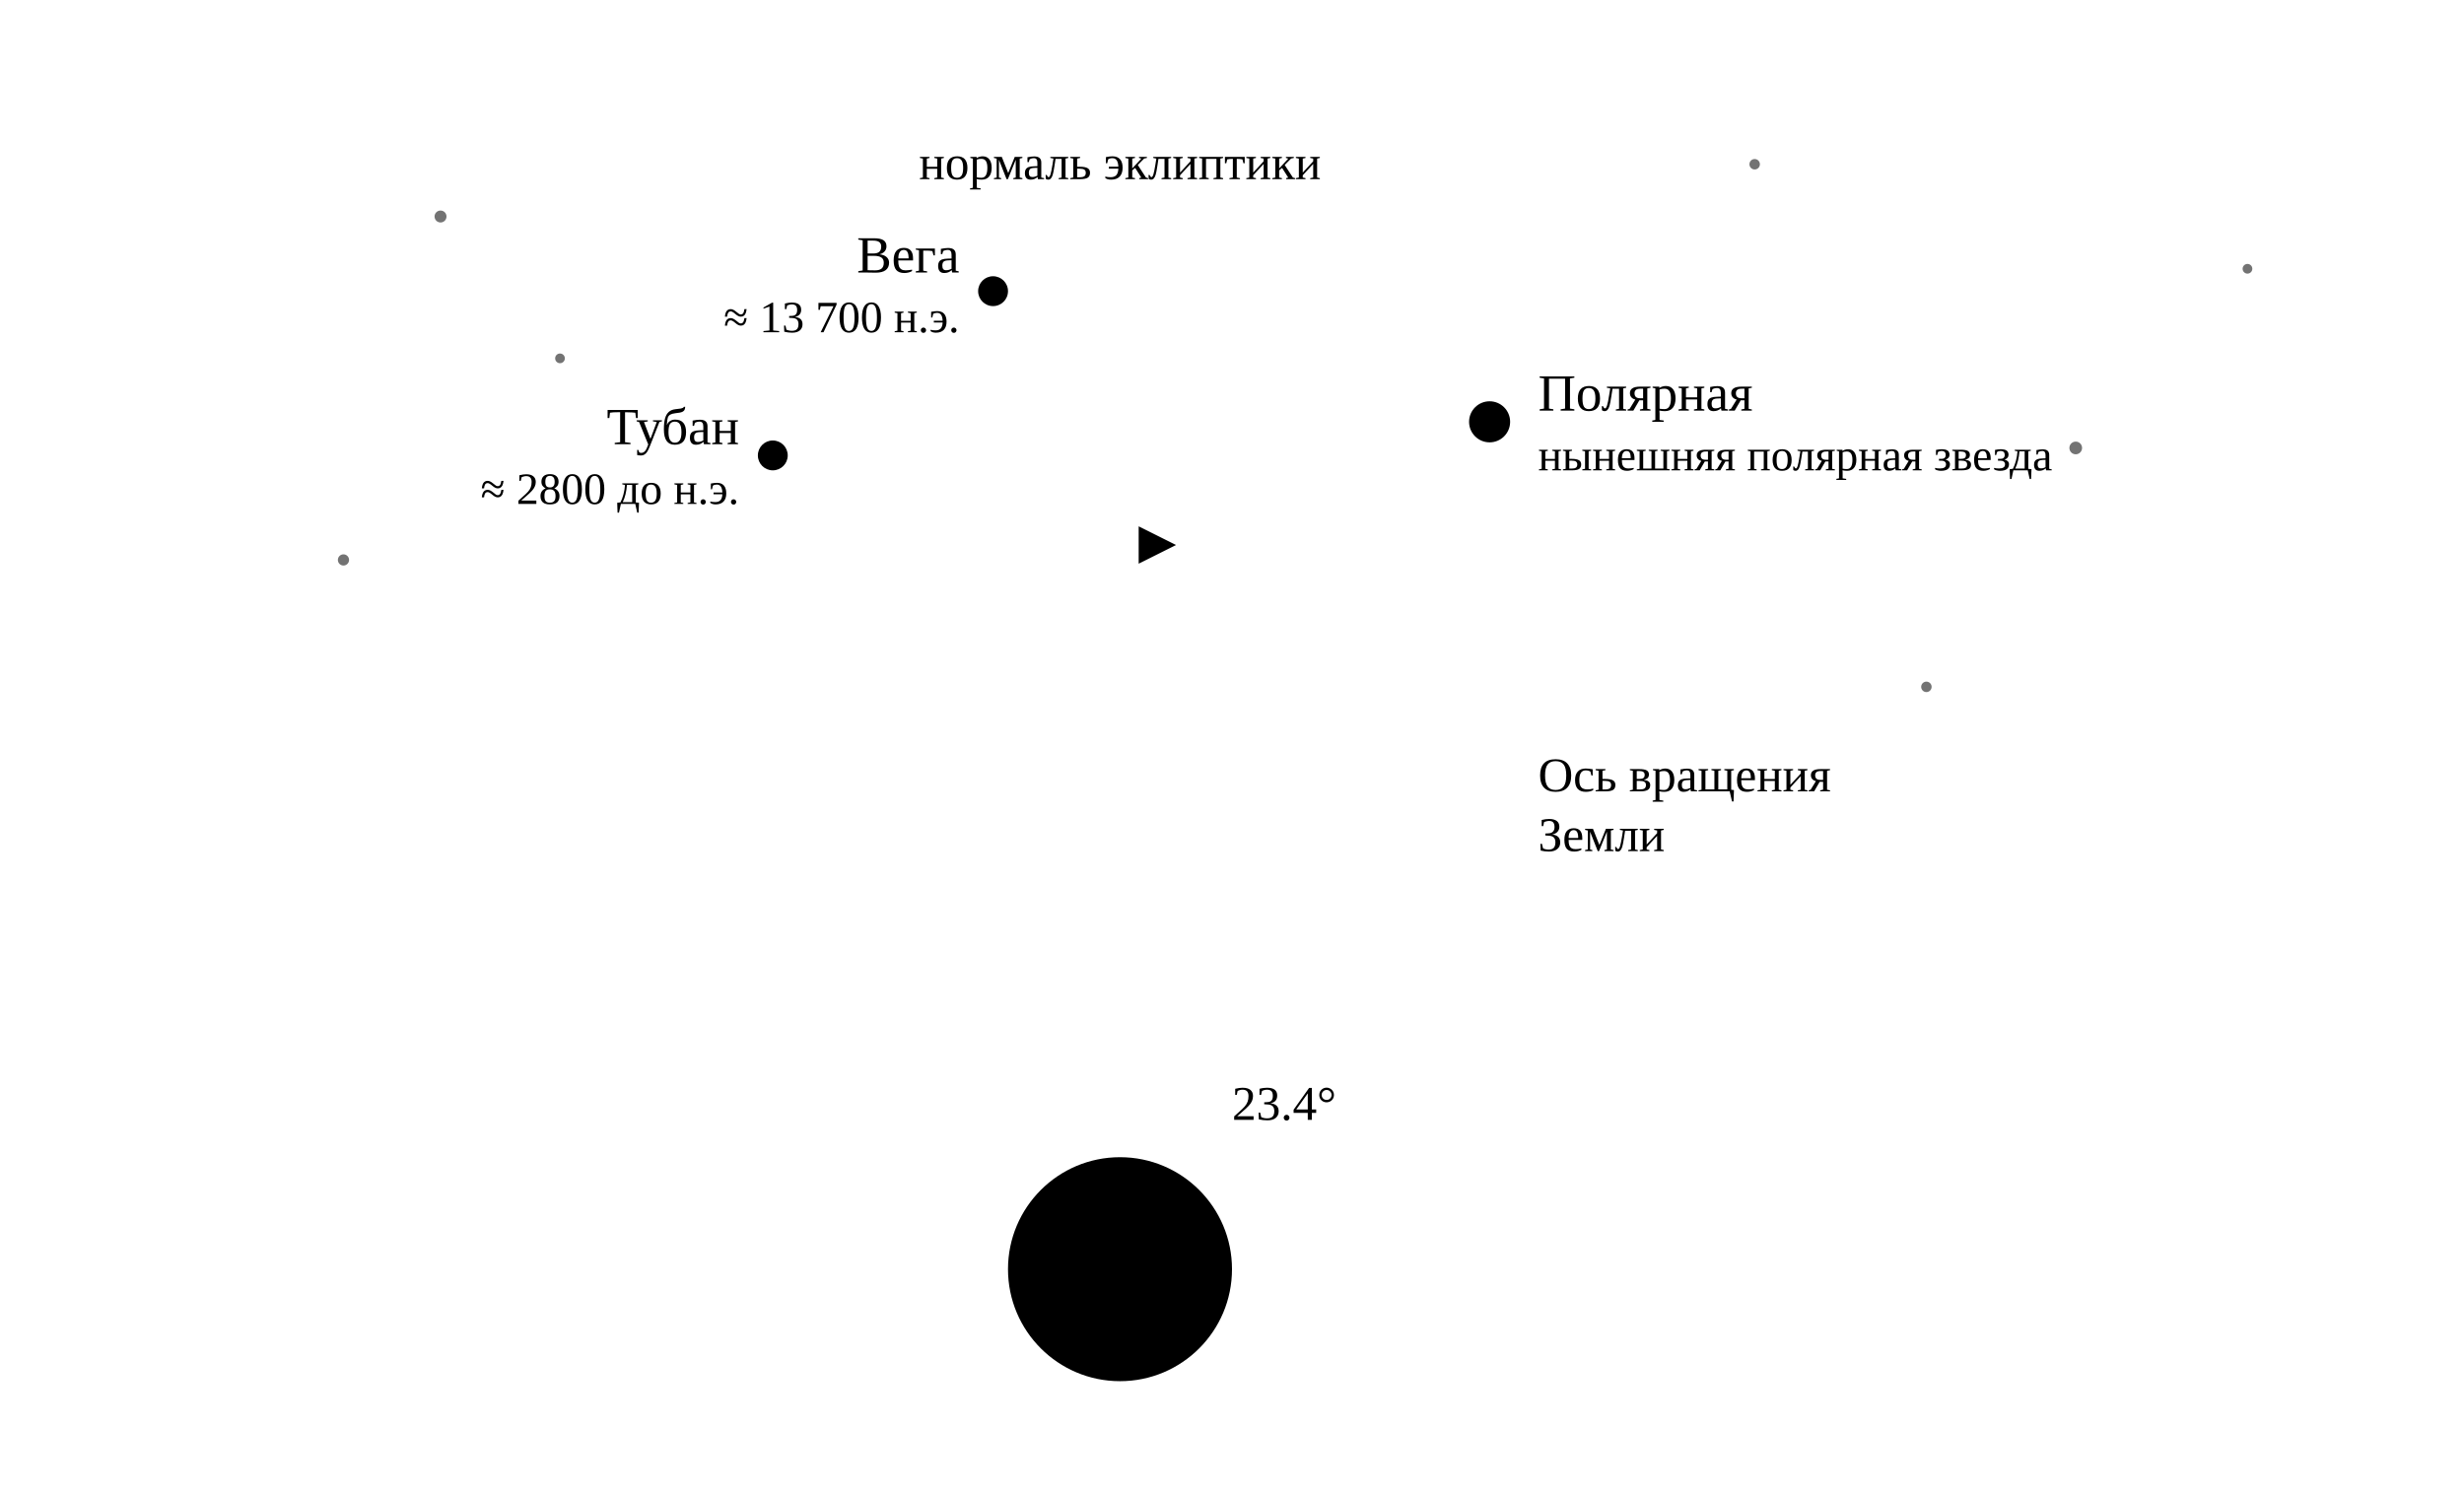
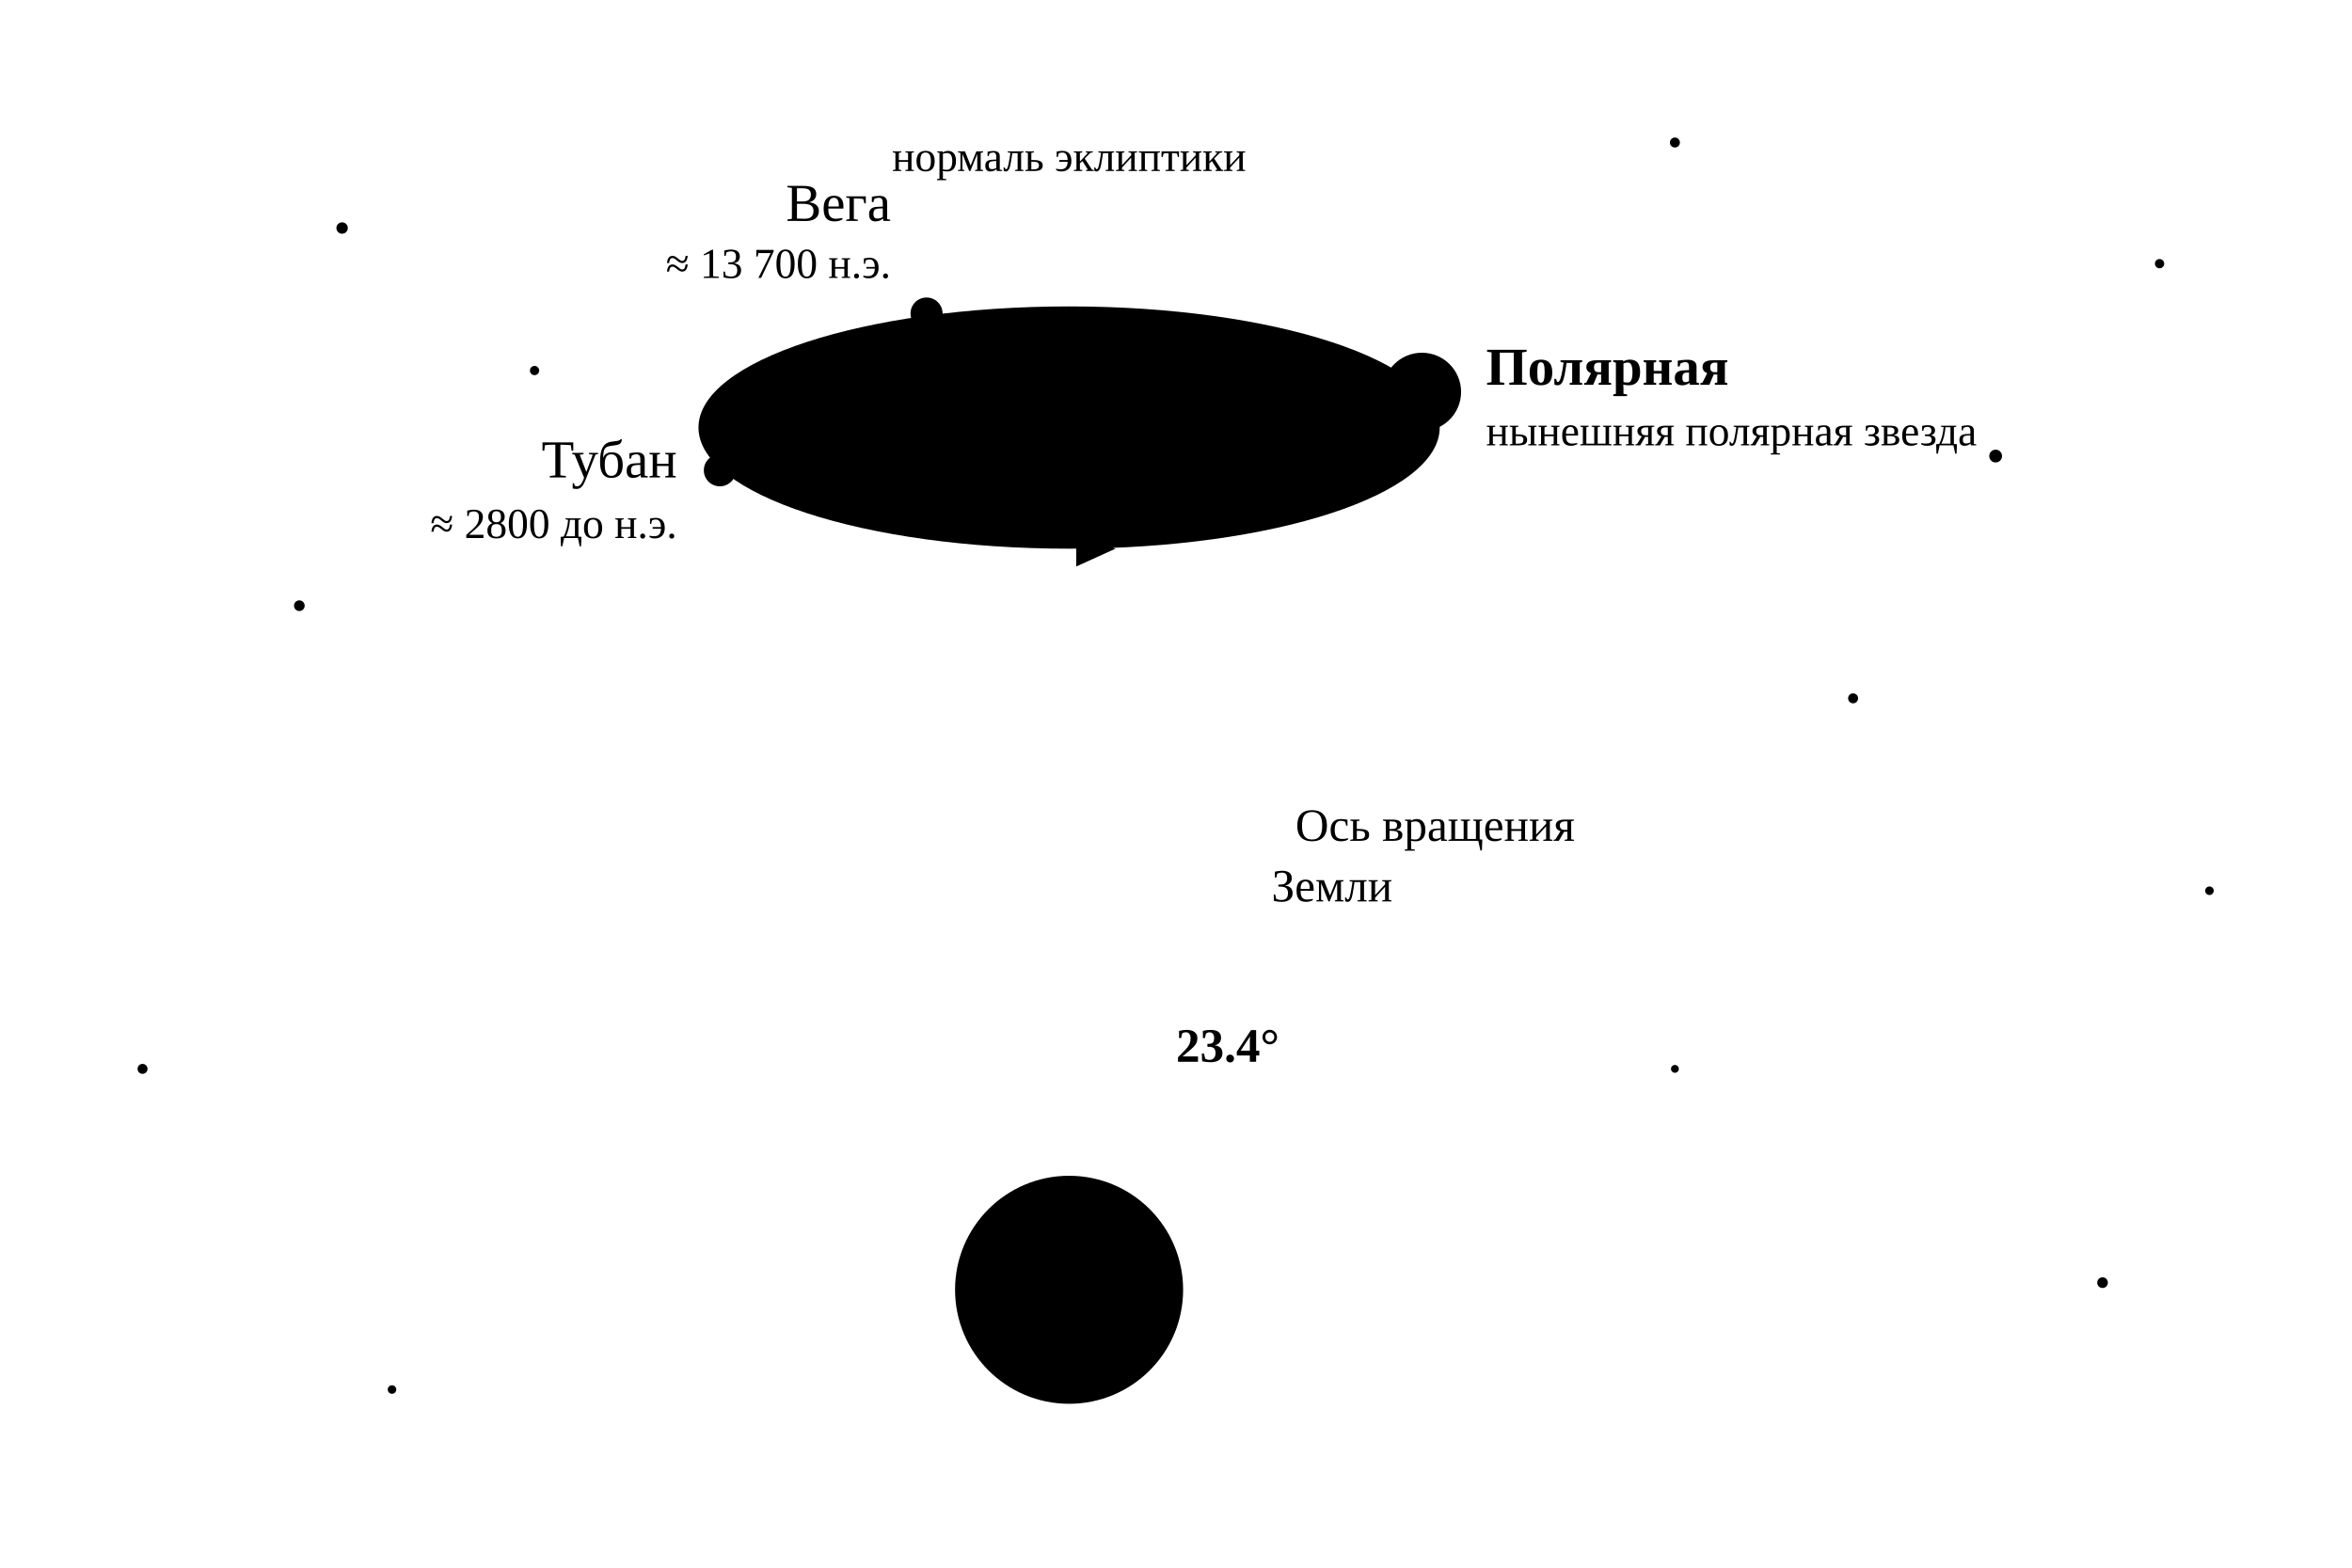
- <svg xmlns="http://www.w3.org/2000/svg" viewBox="0 0 660 400" role="img" aria-labelledby="pr-t pr-d">
-   <g class="dg-label--muted" opacity="0.55">
-     <circle cx="118" cy="58" r="1.6" />
-     <circle cx="470" cy="44" r="1.4" />
-     <circle cx="556" cy="120" r="1.7" />
-     <circle cx="602" cy="72" r="1.3" />
-     <circle cx="92" cy="150" r="1.5" />
-     <circle cx="516" cy="184" r="1.4" />
-     <circle cx="150" cy="96" r="1.3" />
+ <svg xmlns="http://www.w3.org/2000/svg" viewBox="0 0 660 440" role="img" aria-labelledby="pr-t pr-d" class="dg dg--precession">
+   <g class="dg-star">
+     <circle cx="96" cy="64" r="1.6" />
+     <circle cx="470" cy="40" r="1.4" />
+     <circle cx="560" cy="128" r="1.8" />
+     <circle cx="606" cy="74" r="1.3" />
+     <circle cx="84" cy="170" r="1.5" />
+     <circle cx="520" cy="196" r="1.4" />
+     <circle cx="150" cy="104" r="1.3" />
+     <circle cx="620" cy="250" r="1.2" />
+     <circle cx="40" cy="300" r="1.4" />
+     <circle cx="590" cy="360" r="1.5" />
+     <circle cx="110" cy="390" r="1.2" />
+     <circle cx="470" cy="300" r="1.1" />
  </g>
-   <line x1="300" y1="340" x2="300" y2="60" class="dg-muted" stroke-width="1.5" stroke-dasharray="5 5" />
-   <text x="300" y="48" text-anchor="middle" class="dg-label--muted" font-size="13">нормаль эклиптики</text>
-   <ellipse cx="300" cy="110" rx="99" ry="34" fill="none" class="dg-accent" stroke-width="2" stroke-dasharray="4 4" />
-   <path d="M 305 141 L 315 146 L 305 151 Z" class="dg-accent--fill" />
-   <line x1="300" y1="340" x2="399" y2="113" class="dg-line" stroke-width="2.5" />
-   <text x="412" y="212" text-anchor="start" class="dg-label--muted" font-size="13">Ось вращения</text>
-   <text x="412" y="228" text-anchor="start" class="dg-label--muted" font-size="13">Земли</text>
-   <path d="M 300 286 A 54 54 0 0 1 321.6 290.4" fill="none" class="dg-muted" stroke-width="1.4" />
-   <text x="330" y="300" text-anchor="start" class="dg-label" font-size="13">23.4°</text>
-   <circle cx="300" cy="340" r="30" class="dg-line dg-surface" stroke-width="2" />
-   <ellipse cx="300" cy="340" rx="30" ry="9" fill="none" class="dg-muted" stroke-width="1.2" transform="rotate(23.4 300 340)" />
-   <circle cx="207" cy="122" r="4" class="dg-label" />
-   <text x="198" y="119" text-anchor="end" class="dg-label" font-size="14">Тубан</text>
-   <text x="198" y="135" text-anchor="end" class="dg-label--muted" font-size="12">≈ 2800 до н.э.</text>
-   <circle cx="266" cy="78" r="4" class="dg-label" />
-   <text x="257" y="73" text-anchor="end" class="dg-label" font-size="14">Вега</text>
-   <text x="257" y="89" text-anchor="end" class="dg-label--muted" font-size="12">≈ 13 700 н.э.</text>
-   <circle cx="399" cy="113" r="5.5" class="dg-accent--fill" />
-   <text x="412" y="110" text-anchor="start" class="dg-label--accent" font-size="14">Полярная</text>
-   <text x="412" y="126" text-anchor="start" class="dg-label--muted" font-size="12">нынешняя полярная звезда</text>
+   <path d="M 300 362 L 196 120 M 300 362 L 404 120" class="dg-hair" fill="none" />
+   <ellipse cx="300" cy="120" rx="104" ry="34" class="dg-cone" />
+   <line x1="300" y1="362" x2="300" y2="62" class="dg-muted-line" stroke-dasharray="5 5" />
+   <text x="300" y="48" text-anchor="middle" class="dg-mono">нормаль эклиптики</text>
+   <ellipse cx="300" cy="120" rx="104" ry="34" class="dg-accent-line" fill="none" stroke-dasharray="5 5" />
+   <path d="M 302 149 L 313 154 L 302 159 Z" class="dg-now" />
+   <line x1="300" y1="362" x2="399" y2="110" class="dg-axis-line" />
+   <text x="363.5" y="236" class="dg-label--muted" font-size="13">Ось вращения</text>
+   <text x="356.8" y="253" class="dg-label--muted" font-size="13">Земли</text>
+   <path d="M 300 304 A 58 58 0 0 1 323.0 308.8" fill="none" class="dg-muted-line" />
+   <text x="330" y="298" class="dg-label" font-size="13.5" font-weight="600">23.4°</text>
+   <circle cx="300" cy="362" r="32" class="dg-earth" />
+   <ellipse cx="300" cy="362" rx="32" ry="9" fill="none" class="dg-hair" transform="rotate(23.4 300 362)" />
+   <circle cx="202" cy="132" r="4.5" class="dg-star-mark" />
+   <text x="190" y="134" text-anchor="end" class="dg-label" font-size="15">Тубан</text>
+   <text x="190" y="151" text-anchor="end" class="dg-mono">≈ 2800 до н.э.</text>
+   <circle cx="260" cy="88" r="4.5" class="dg-star-mark" />
+   <text x="250" y="62" text-anchor="end" class="dg-label" font-size="15">Вега</text>
+   <text x="250" y="78" text-anchor="end" class="dg-mono">≈ 13 700 н.э.</text>
+   <circle cx="399" cy="110" r="11" class="dg-now-halo" />
+   <circle cx="399" cy="110" r="5.5" class="dg-now" />
+   <text x="417" y="108" class="dg-label--now" font-size="15" font-weight="600">Полярная</text>
+   <text x="417" y="125" class="dg-mono">нынешняя полярная звезда</text>
</svg>
